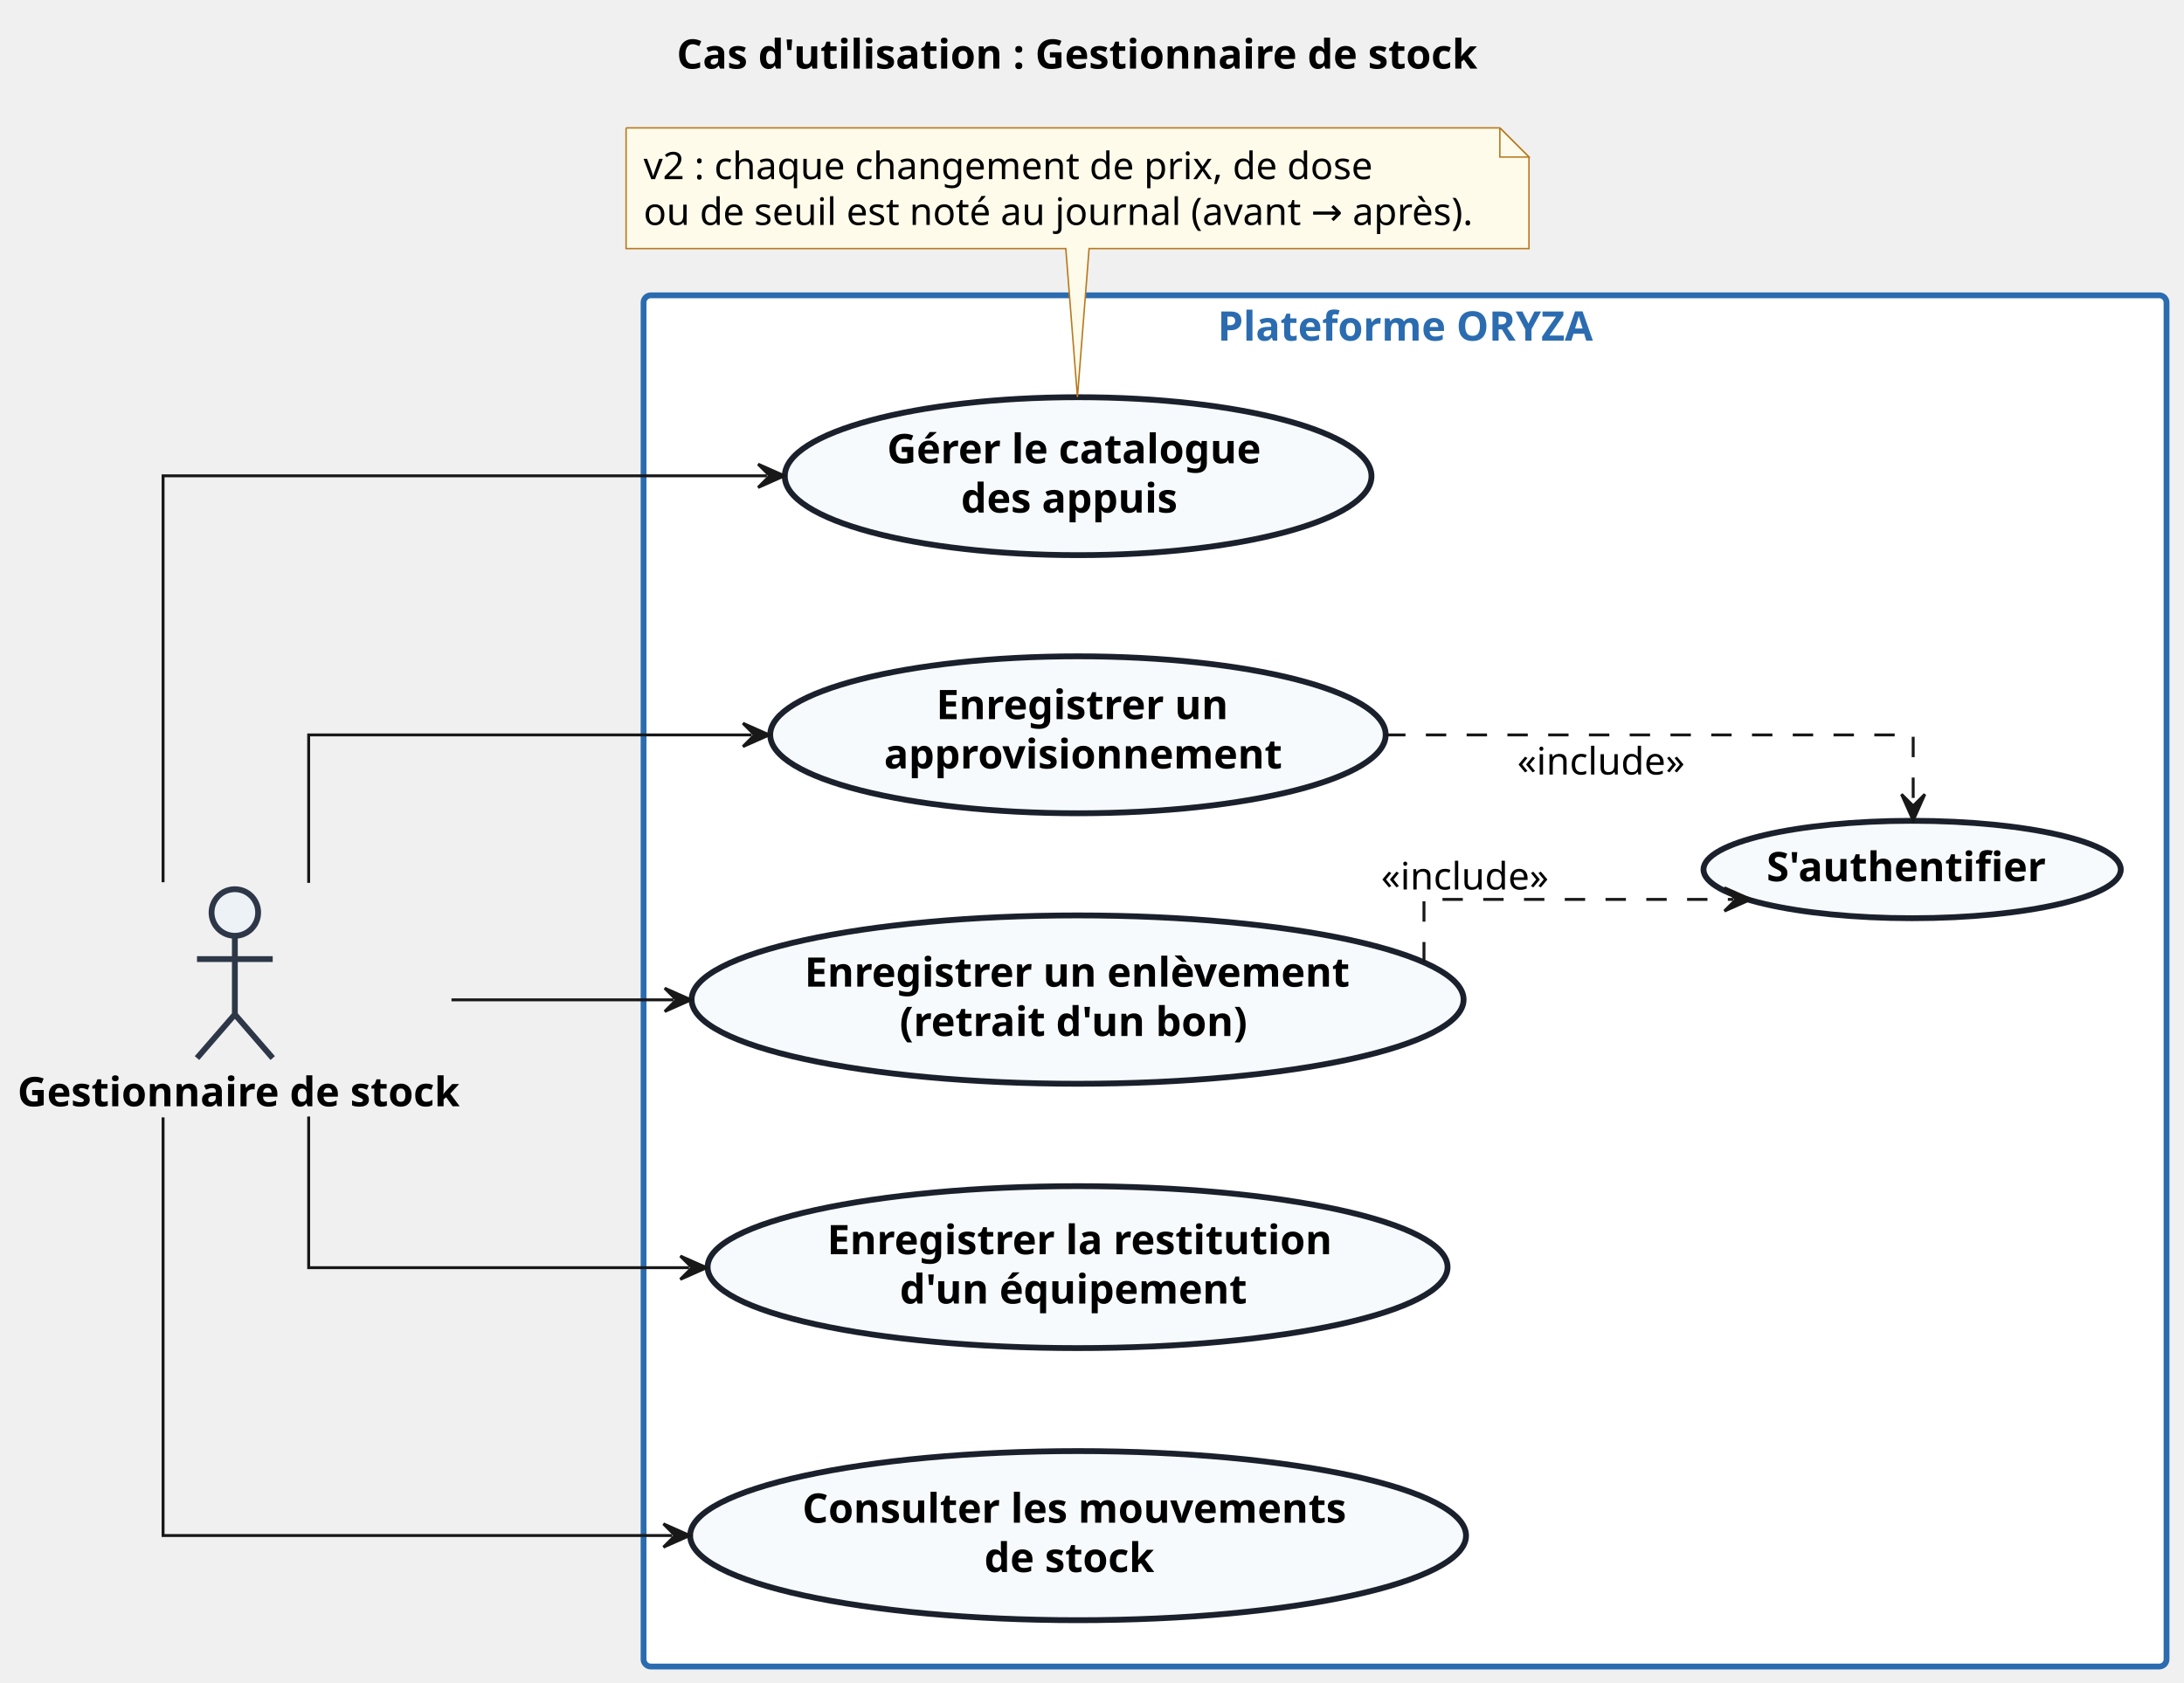
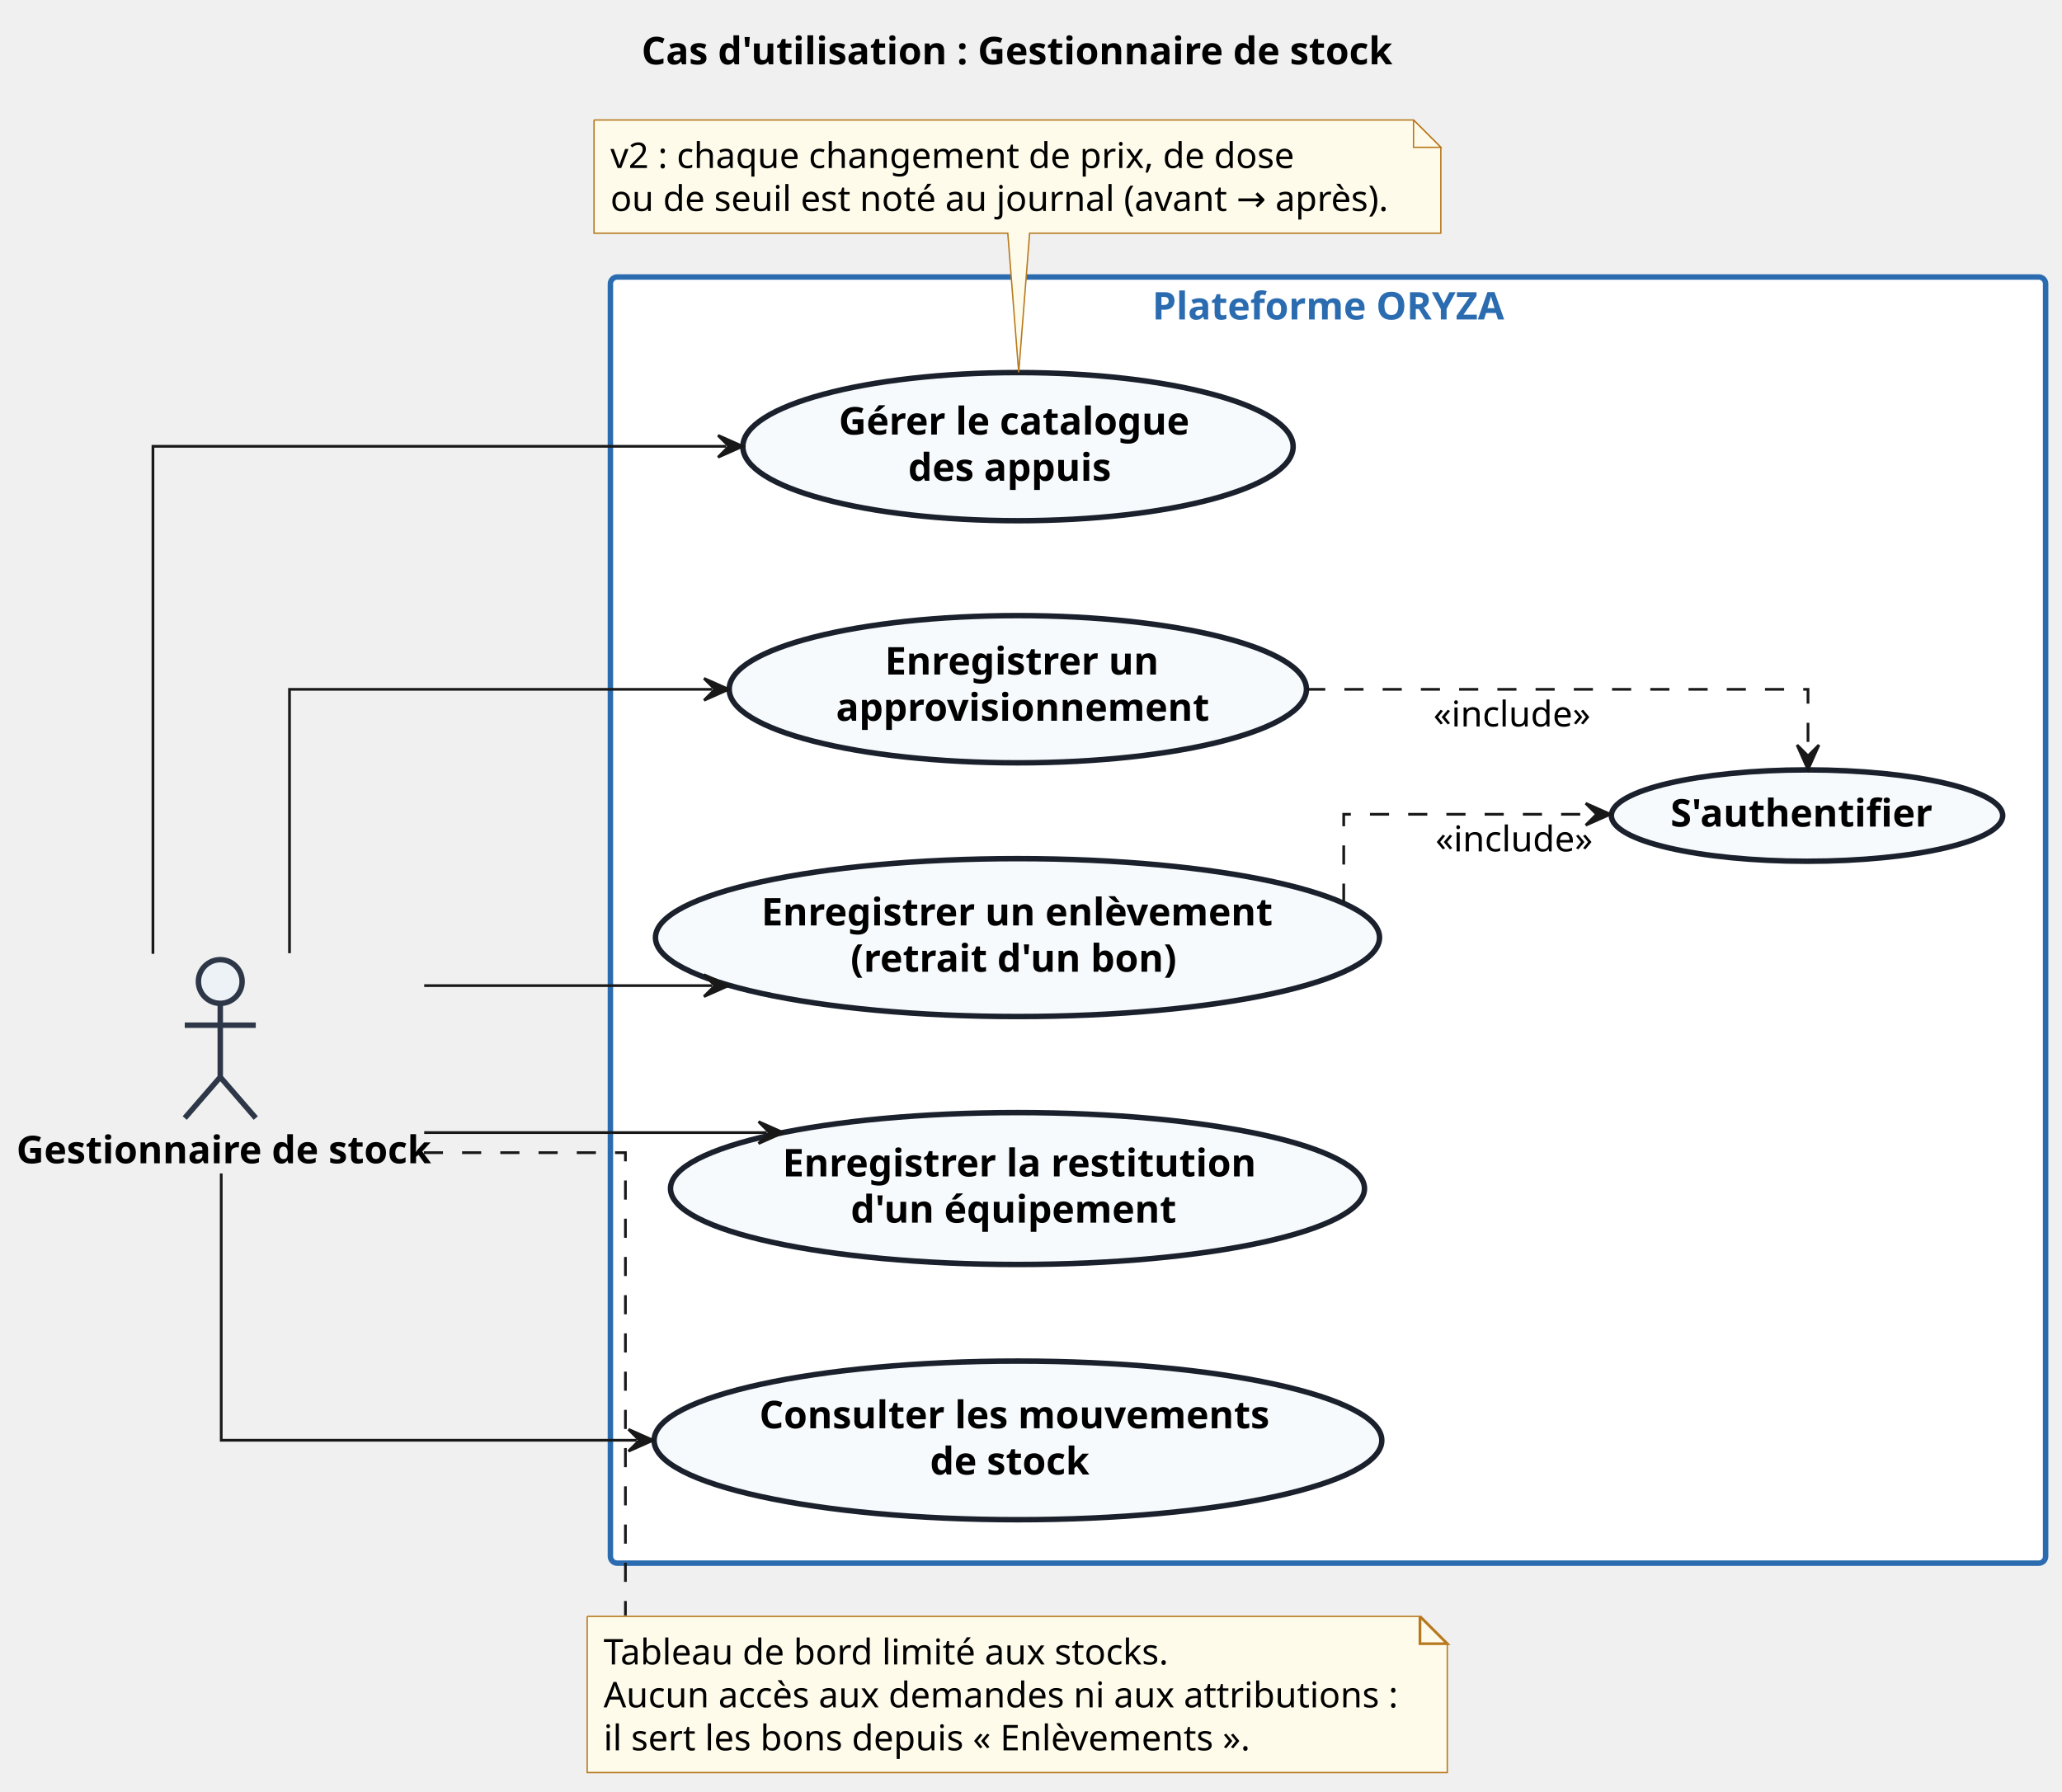
- <svg xmlns="http://www.w3.org/2000/svg" contentStyleType="text/css" height="578px" preserveAspectRatio="none" style="width:750px;height:578px;background:#FFFFFF;" version="1.1" viewBox="0 0 750 578" width="750px" zoomAndPan="magnify">
+ <svg xmlns="http://www.w3.org/2000/svg" contentStyleType="text/css" height="656px" preserveAspectRatio="none" style="width:755px;height:656px;background:#FFFFFF;" version="1.1" viewBox="0 0 755 656" width="755px" zoomAndPan="magnify">
  <defs />
  <g>
-     <text fill="#000000" font-family="Segoe UI" font-size="14" font-weight="bold" lengthAdjust="spacing" textLength="271.229" x="232.385" y="23.562">Cas d'utilisation : Gestionnaire de stock</text>
+     <text fill="#000000" font-family="Segoe UI" font-size="14" font-weight="bold" lengthAdjust="spacing" textLength="271.229" x="234.885" y="23.562">Cas d'utilisation : Gestionnaire de stock</text>
    <g id="cluster_&lt;b&gt;Plateforme ORYZA&lt;/b&gt;">
-       <rect fill="#FFFFFF" height="471" rx="2.5" ry="2.5" style="stroke:#2B6CB0;stroke-width:2.0;" width="523" x="221" y="101.439" />
-       <text fill="#2B6CB0" font-family="Segoe UI" font-size="14" font-weight="bold" lengthAdjust="spacing" textLength="128.714" x="418.143" y="117.002">Plateforme ORYZA</text>
+       <rect fill="#FFFFFF" height="471" rx="2.5" ry="2.5" style="stroke:#2B6CB0;stroke-width:2.0;" width="525.5" x="223.5" y="101.439" />
+       <text fill="#2B6CB0" font-family="Segoe UI" font-size="14" font-weight="bold" lengthAdjust="spacing" textLength="128.714" x="421.893" y="117.002">Plateforme ORYZA</text>
    </g>
    <g id="elem_UC_Auth">
-       <ellipse cx="656.643" cy="298.668" fill="#F7FAFC" rx="71.643" ry="16.729" style="stroke:#1A202C;stroke-width:2.0;" />
-       <text fill="#000000" font-family="Segoe UI" font-size="14" font-weight="bold" lengthAdjust="spacing" textLength="93.981" x="606.653" y="302.699">S'authentifier</text>
+       <ellipse cx="661.643" cy="298.668" fill="#F7FAFC" rx="71.643" ry="16.729" style="stroke:#1A202C;stroke-width:2.0;" />
+       <text fill="#000000" font-family="Segoe UI" font-size="14" font-weight="bold" lengthAdjust="spacing" textLength="93.981" x="611.653" y="302.699">S'authentifier</text>
    </g>
    <g id="elem_UC_Appro">
-       <ellipse cx="370.175" cy="252.395" fill="#F7FAFC" rx="105.675" ry="26.956" style="stroke:#1A202C;stroke-width:2.0;" />
-       <text fill="#000000" font-family="Segoe UI" font-size="14" font-weight="bold" lengthAdjust="spacing" textLength="97.357" x="321.497" y="247.018">Enregistrer un</text>
-       <text fill="#000000" font-family="Segoe UI" font-size="14" font-weight="bold" lengthAdjust="spacing" textLength="133.205" x="303.573" y="263.958">approvisionnement</text>
+       <ellipse cx="372.675" cy="252.395" fill="#F7FAFC" rx="105.675" ry="26.956" style="stroke:#1A202C;stroke-width:2.0;" />
+       <text fill="#000000" font-family="Segoe UI" font-size="14" font-weight="bold" lengthAdjust="spacing" textLength="97.357" x="323.997" y="247.018">Enregistrer un</text>
+       <text fill="#000000" font-family="Segoe UI" font-size="14" font-weight="bold" lengthAdjust="spacing" textLength="133.205" x="306.073" y="263.958">approvisionnement</text>
    </g>
    <g id="elem_UC_Enlever">
-       <ellipse cx="370.056" cy="343.351" fill="#F7FAFC" rx="132.556" ry="28.911" style="stroke:#1A202C;stroke-width:2.0;" />
-       <text fill="#000000" font-family="Segoe UI" font-size="14" font-weight="bold" lengthAdjust="spacing" textLength="181.556" x="276.278" y="338.912">Enregistrer un enlèvement</text>
-       <text fill="#000000" font-family="Segoe UI" font-size="14" font-weight="bold" lengthAdjust="spacing" textLength="116.231" x="308.94" y="355.852">(retrait d'un bon)</text>
+       <ellipse cx="372.556" cy="343.351" fill="#F7FAFC" rx="132.556" ry="28.911" style="stroke:#1A202C;stroke-width:2.0;" />
+       <text fill="#000000" font-family="Segoe UI" font-size="14" font-weight="bold" lengthAdjust="spacing" textLength="181.556" x="278.778" y="338.912">Enregistrer un enlèvement</text>
+       <text fill="#000000" font-family="Segoe UI" font-size="14" font-weight="bold" lengthAdjust="spacing" textLength="116.231" x="311.44" y="355.852">(retrait d'un bon)</text>
    </g>
    <g id="elem_UC_Restituer">
-       <ellipse cx="370.053" cy="435.25" fill="#F7FAFC" rx="127.053" ry="27.811" style="stroke:#1A202C;stroke-width:2.0;" />
-       <text fill="#000000" font-family="Segoe UI" font-size="14" font-weight="bold" lengthAdjust="spacing" textLength="166.031" x="284.038" y="430.812">Enregistrer la restitution</text>
-       <text fill="#000000" font-family="Segoe UI" font-size="14" font-weight="bold" lengthAdjust="spacing" textLength="116.115" x="308.996" y="447.751">d'un équipement</text>
+       <ellipse cx="372.553" cy="435.25" fill="#F7FAFC" rx="127.053" ry="27.811" style="stroke:#1A202C;stroke-width:2.0;" />
+       <text fill="#000000" font-family="Segoe UI" font-size="14" font-weight="bold" lengthAdjust="spacing" textLength="166.031" x="286.538" y="430.812">Enregistrer la restitution</text>
+       <text fill="#000000" font-family="Segoe UI" font-size="14" font-weight="bold" lengthAdjust="spacing" textLength="116.115" x="311.496" y="447.751">d'un équipement</text>
    </g>
    <g id="elem_UC_Catalogue">
-       <ellipse cx="370.239" cy="163.565" fill="#F7FAFC" rx="100.739" ry="27.125" style="stroke:#1A202C;stroke-width:2.0;" />
-       <text fill="#000000" font-family="Segoe UI" font-size="14" font-weight="bold" lengthAdjust="spacing" textLength="125.255" x="304.612" y="159.126">Gérer le catalogue</text>
-       <text fill="#000000" font-family="Segoe UI" font-size="14" font-weight="bold" lengthAdjust="spacing" textLength="74.45" x="330.014" y="176.066">des appuis</text>
+       <ellipse cx="372.739" cy="163.565" fill="#F7FAFC" rx="100.739" ry="27.125" style="stroke:#1A202C;stroke-width:2.0;" />
+       <text fill="#000000" font-family="Segoe UI" font-size="14" font-weight="bold" lengthAdjust="spacing" textLength="125.255" x="307.112" y="159.126">Gérer le catalogue</text>
+       <text fill="#000000" font-family="Segoe UI" font-size="14" font-weight="bold" lengthAdjust="spacing" textLength="74.45" x="332.514" y="176.066">des appuis</text>
    </g>
    <g id="elem_UC_Mouvements">
-       <ellipse cx="370.223" cy="527.484" fill="#F7FAFC" rx="133.223" ry="29.045" style="stroke:#1A202C;stroke-width:2.0;" />
-       <text fill="#000000" font-family="Segoe UI" font-size="14" font-weight="bold" lengthAdjust="spacing" textLength="183.394" x="275.526" y="523.046">Consulter les mouvements</text>
-       <text fill="#000000" font-family="Segoe UI" font-size="14" font-weight="bold" lengthAdjust="spacing" textLength="58.393" x="338.027" y="539.985">de stock</text>
+       <ellipse cx="372.723" cy="527.484" fill="#F7FAFC" rx="133.223" ry="29.045" style="stroke:#1A202C;stroke-width:2.0;" />
+       <text fill="#000000" font-family="Segoe UI" font-size="14" font-weight="bold" lengthAdjust="spacing" textLength="183.394" x="278.026" y="523.046">Consulter les mouvements</text>
+       <text fill="#000000" font-family="Segoe UI" font-size="14" font-weight="bold" lengthAdjust="spacing" textLength="58.393" x="340.527" y="539.985">de stock</text>
    </g>
    <g id="elem_Stock">
-       <ellipse cx="80.648" cy="313.44" fill="#EDF2F7" rx="8" ry="8" style="stroke:#2D3748;stroke-width:2.0;" />
-       <path d="M80.648,321.44 L80.648,348.44 M67.648,329.44 L93.648,329.44 M80.648,348.44 L67.648,363.44 M80.648,348.44 L93.648,363.44 " fill="none" style="stroke:#2D3748;stroke-width:2.0;" />
-       <text fill="#000000" font-family="Segoe UI" font-size="14" font-weight="bold" lengthAdjust="spacing" textLength="149.297" x="6" y="380.002">Gestionnaire de stock</text>
+       <ellipse cx="80.648" cy="359.44" fill="#EDF2F7" rx="8" ry="8" style="stroke:#2D3748;stroke-width:2.0;" />
+       <path d="M80.648,367.44 L80.648,394.44 M67.648,375.44 L93.648,375.44 M80.648,394.44 L67.648,409.44 M80.648,394.44 L93.648,409.44 " fill="none" style="stroke:#2D3748;stroke-width:2.0;" />
+       <text fill="#000000" font-family="Segoe UI" font-size="14" font-weight="bold" lengthAdjust="spacing" textLength="149.297" x="6" y="426.002">Gestionnaire de stock</text>
    </g>
    <g id="elem_GMN17">
-       <path d="M215,43.94 L215,85.398 A0,0 0 0 0 215,85.398 L366,85.398 L370,136.389 L374,85.398 L525.06,85.398 A0,0 0 0 0 525.06,85.398 L525.06,53.94 L515.06,43.94 L215,43.94 A0,0 0 0 0 215,43.94 " fill="#FFFBEA" style="stroke:#B7791F;stroke-width:0.5;" />
-       <path d="M515.06,43.94 L515.06,53.94 L525.06,53.94 L515.06,43.94 " fill="#FFFBEA" style="stroke:#B7791F;stroke-width:0.5;" />
-       <text fill="#000000" font-family="Segoe UI" font-size="13" lengthAdjust="spacing" textLength="254.877" x="221" y="61.533">v2 : chaque changement de prix, de dose</text>
-       <text fill="#000000" font-family="Segoe UI" font-size="13" lengthAdjust="spacing" textLength="289.06" x="221" y="77.263">ou de seuil est noté au journal (avant → après).</text>
+       <path d="M215,591.939 L215,649.128 L529.922,649.128 L529.922,601.939 L519.922,591.939 L215,591.939 " fill="#FFFBEA" style="stroke:#B7791F;stroke-width:0.5;" />
+       <path d="M519.922,591.939 L519.922,601.939 L529.922,601.939 L519.922,591.939 " fill="#FFFBEA" style="stroke:#B7791F;stroke-width:1.0;" />
+       <text fill="#000000" font-family="Segoe UI" font-size="13" lengthAdjust="spacing" textLength="210.622" x="221" y="609.533">Tableau de bord limité aux stocks.</text>
+       <text fill="#000000" font-family="Segoe UI" font-size="13" lengthAdjust="spacing" textLength="293.922" x="221" y="625.263">Aucun accès aux demandes ni aux attributions :</text>
+       <text fill="#000000" font-family="Segoe UI" font-size="13" lengthAdjust="spacing" textLength="242.322" x="221" y="640.992">il sert les bons depuis « Enlèvements ».</text>
+     </g>
+     <g id="elem_GMN20">
+       <path d="M217.5,43.94 L217.5,85.398 A0,0 0 0 0 217.5,85.398 L369,85.398 L373,136.389 L377,85.398 L527.56,85.398 A0,0 0 0 0 527.56,85.398 L527.56,53.94 L517.56,43.94 L217.5,43.94 A0,0 0 0 0 217.5,43.94 " fill="#FFFBEA" style="stroke:#B7791F;stroke-width:0.5;" />
+       <path d="M517.56,43.94 L517.56,53.94 L527.56,53.94 L517.56,43.94 " fill="#FFFBEA" style="stroke:#B7791F;stroke-width:0.5;" />
+       <text fill="#000000" font-family="Segoe UI" font-size="13" lengthAdjust="spacing" textLength="254.877" x="223.5" y="61.533">v2 : chaque changement de prix, de dose</text>
+       <text fill="#000000" font-family="Segoe UI" font-size="13" lengthAdjust="spacing" textLength="289.06" x="223.5" y="77.263">ou de seuil est noté au journal (avant → après).</text>
    </g>
    <g id="link_Stock_UC_Appro">
-       <path d="M106,303.26 C106,278.88 106,252.44 106,252.44 C106,252.44 184.7,252.44 258.14,252.44 " fill="none" id="Stock-to-UC_Appro" style="stroke:#181818;stroke-width:1.0;" />
-       <polygon fill="#181818" points="264.14,252.44,255.14,248.44,259.14,252.44,255.14,256.44,264.14,252.44" style="stroke:#181818;stroke-width:1.0;" />
+       <path d="M106,349.079 C106,308.659 106,252.44 106,252.44 C106,252.44 186.38,252.44 260.79,252.44 " fill="none" id="Stock-to-UC_Appro" style="stroke:#181818;stroke-width:1.0;" />
+       <polygon fill="#181818" points="266.79,252.44,257.79,248.44,261.79,252.44,257.79,256.44,266.79,252.44" style="stroke:#181818;stroke-width:1.0;" />
    </g>
    <g id="link_Stock_UC_Enlever">
-       <path d="M155.05,343.44 C180.18,343.44 203.04,343.44 231.28,343.44 " fill="none" id="Stock-to-UC_Enlever" style="stroke:#181818;stroke-width:1.0;" />
-       <polygon fill="#181818" points="237.28,343.44,228.28,339.44,232.28,343.44,228.28,347.44,237.28,343.44" style="stroke:#181818;stroke-width:1.0;" />
+       <path d="M155.32,360.94 C189.2,360.94 223.85,360.94 260.77,360.94 " fill="none" id="Stock-to-UC_Enlever" style="stroke:#181818;stroke-width:1.0;" />
+       <polygon fill="#181818" points="266.77,360.94,257.77,356.94,261.77,360.94,257.77,364.94,266.77,360.94" style="stroke:#181818;stroke-width:1.0;" />
    </g>
    <g id="link_Stock_UC_Restituer">
-       <path d="M106,383.519 C106,408.32 106,435.44 106,435.44 C106,435.44 169.13,435.44 236.64,435.44 " fill="none" id="Stock-to-UC_Restituer" style="stroke:#181818;stroke-width:1.0;" />
-       <polygon fill="#181818" points="242.64,435.44,233.64,431.44,237.64,435.44,233.64,439.44,242.64,435.44" style="stroke:#181818;stroke-width:1.0;" />
+       <path d="M155.32,414.769 C195.45,414.769 239.08,414.769 280.76,414.769 " fill="none" id="Stock-to-UC_Restituer" style="stroke:#181818;stroke-width:1.0;" />
+       <polygon fill="#181818" points="286.76,414.769,277.76,410.769,281.76,414.769,277.76,418.769,286.76,414.769" style="stroke:#181818;stroke-width:1.0;" />
    </g>
    <g id="link_Stock_UC_Catalogue">
-       <path d="M56,303.039 C56,249.97 56,163.44 56,163.44 C56,163.44 171.51,163.44 263.35,163.44 " fill="none" id="Stock-to-UC_Catalogue" style="stroke:#181818;stroke-width:1.0;" />
-       <polygon fill="#181818" points="269.35,163.44,260.35,159.44,264.35,163.44,260.35,167.44,269.35,163.44" style="stroke:#181818;stroke-width:1.0;" />
+       <path d="M56,349.3 C56,284.349 56,163.44 56,163.44 C56,163.44 173.25,163.44 265.92,163.44 " fill="none" id="Stock-to-UC_Catalogue" style="stroke:#181818;stroke-width:1.0;" />
+       <polygon fill="#181818" points="271.92,163.44,262.92,159.44,266.92,163.44,262.92,167.44,271.92,163.44" style="stroke:#181818;stroke-width:1.0;" />
    </g>
    <g id="link_Stock_UC_Mouvements">
-       <path d="M56,383.82 C56,437.979 56,527.439 56,527.439 C56,527.439 145.26,527.439 230.84,527.439 " fill="none" id="Stock-to-UC_Mouvements" style="stroke:#181818;stroke-width:1.0;" />
-       <polygon fill="#181818" points="236.84,527.439,227.84,523.439,231.84,527.439,227.84,531.439,236.84,527.439" style="stroke:#181818;stroke-width:1.0;" />
+       <path d="M81,429.729 C81,470.459 81,527.439 81,527.439 C81,527.439 156.36,527.439 233.12,527.439 " fill="none" id="Stock-to-UC_Mouvements" style="stroke:#181818;stroke-width:1.0;" />
+       <polygon fill="#181818" points="239.12,527.439,230.12,523.439,234.12,527.439,230.12,531.439,239.12,527.439" style="stroke:#181818;stroke-width:1.0;" />
    </g>
    <g id="link_UC_Appro_UC_Auth">
-       <path d="M475.65,252.44 C557.48,252.44 657,252.44 657,252.44 C657,252.44 657,262.659 657,275.829 " fill="none" id="UC_Appro-to-UC_Auth" style="stroke:#181818;stroke-width:1.0;stroke-dasharray:7.0,7.0;" />
-       <polygon fill="#181818" points="657,281.829,661,272.829,657,276.829,653,272.829,657,281.829" style="stroke:#181818;stroke-width:1.0;" />
-       <text fill="#000000" font-family="Segoe UI" font-size="13" lengthAdjust="spacing" textLength="59.776" x="521.02" y="266.033">«include»</text>
+       <path d="M478.25,252.44 C560.94,252.44 662,252.44 662,252.44 C662,252.44 662,262.659 662,275.829 " fill="none" id="UC_Appro-to-UC_Auth" style="stroke:#181818;stroke-width:1.0;stroke-dasharray:7.0,7.0;" />
+       <polygon fill="#181818" points="662,281.829,666,272.829,662,276.829,658,272.829,662,281.829" style="stroke:#181818;stroke-width:1.0;" />
+       <text fill="#000000" font-family="Segoe UI" font-size="13" lengthAdjust="spacing" textLength="59.776" x="524.82" y="266.033">«include»</text>
    </g>
    <g id="link_UC_Enlever_UC_Auth">
-       <path d="M489,330.589 C489,320.779 489,308.94 489,308.94 C489,308.94 546.4,308.94 595.19,308.94 " fill="none" id="UC_Enlever-to-UC_Auth" style="stroke:#181818;stroke-width:1.0;stroke-dasharray:7.0,7.0;" />
-       <polygon fill="#181818" points="601.19,308.94,592.19,304.94,596.19,308.94,592.19,312.94,601.19,308.94" style="stroke:#181818;stroke-width:1.0;" />
-       <text fill="#000000" font-family="Segoe UI" font-size="13" lengthAdjust="spacing" textLength="59.776" x="474.27" y="305.533">«include»</text>
+       <path d="M492,330.589 C492,317.219 492,298.19 492,298.19 C492,298.19 537.42,298.19 583.62,298.19 " fill="none" id="UC_Enlever-to-UC_Auth" style="stroke:#181818;stroke-width:1.0;stroke-dasharray:7.0,7.0;" />
+       <polygon fill="#181818" points="589.62,298.19,580.62,294.19,584.62,298.19,580.62,302.19,589.62,298.19" style="stroke:#181818;stroke-width:1.0;" />
+       <text fill="#000000" font-family="Segoe UI" font-size="13" lengthAdjust="spacing" textLength="59.776" x="525.61" y="311.783">«include»</text>
+     </g>
+     <g id="link_Stock_GMN17">
+       <path d="M155.19,422.11 C192.16,422.11 229,422.11 229,422.11 C229,422.11 229,536.59 229,591.6 " fill="none" id="Stock-GMN17" style="stroke:#181818;stroke-width:1.0;stroke-dasharray:7.0,7.0;" />
    </g>
  </g>
</svg>
